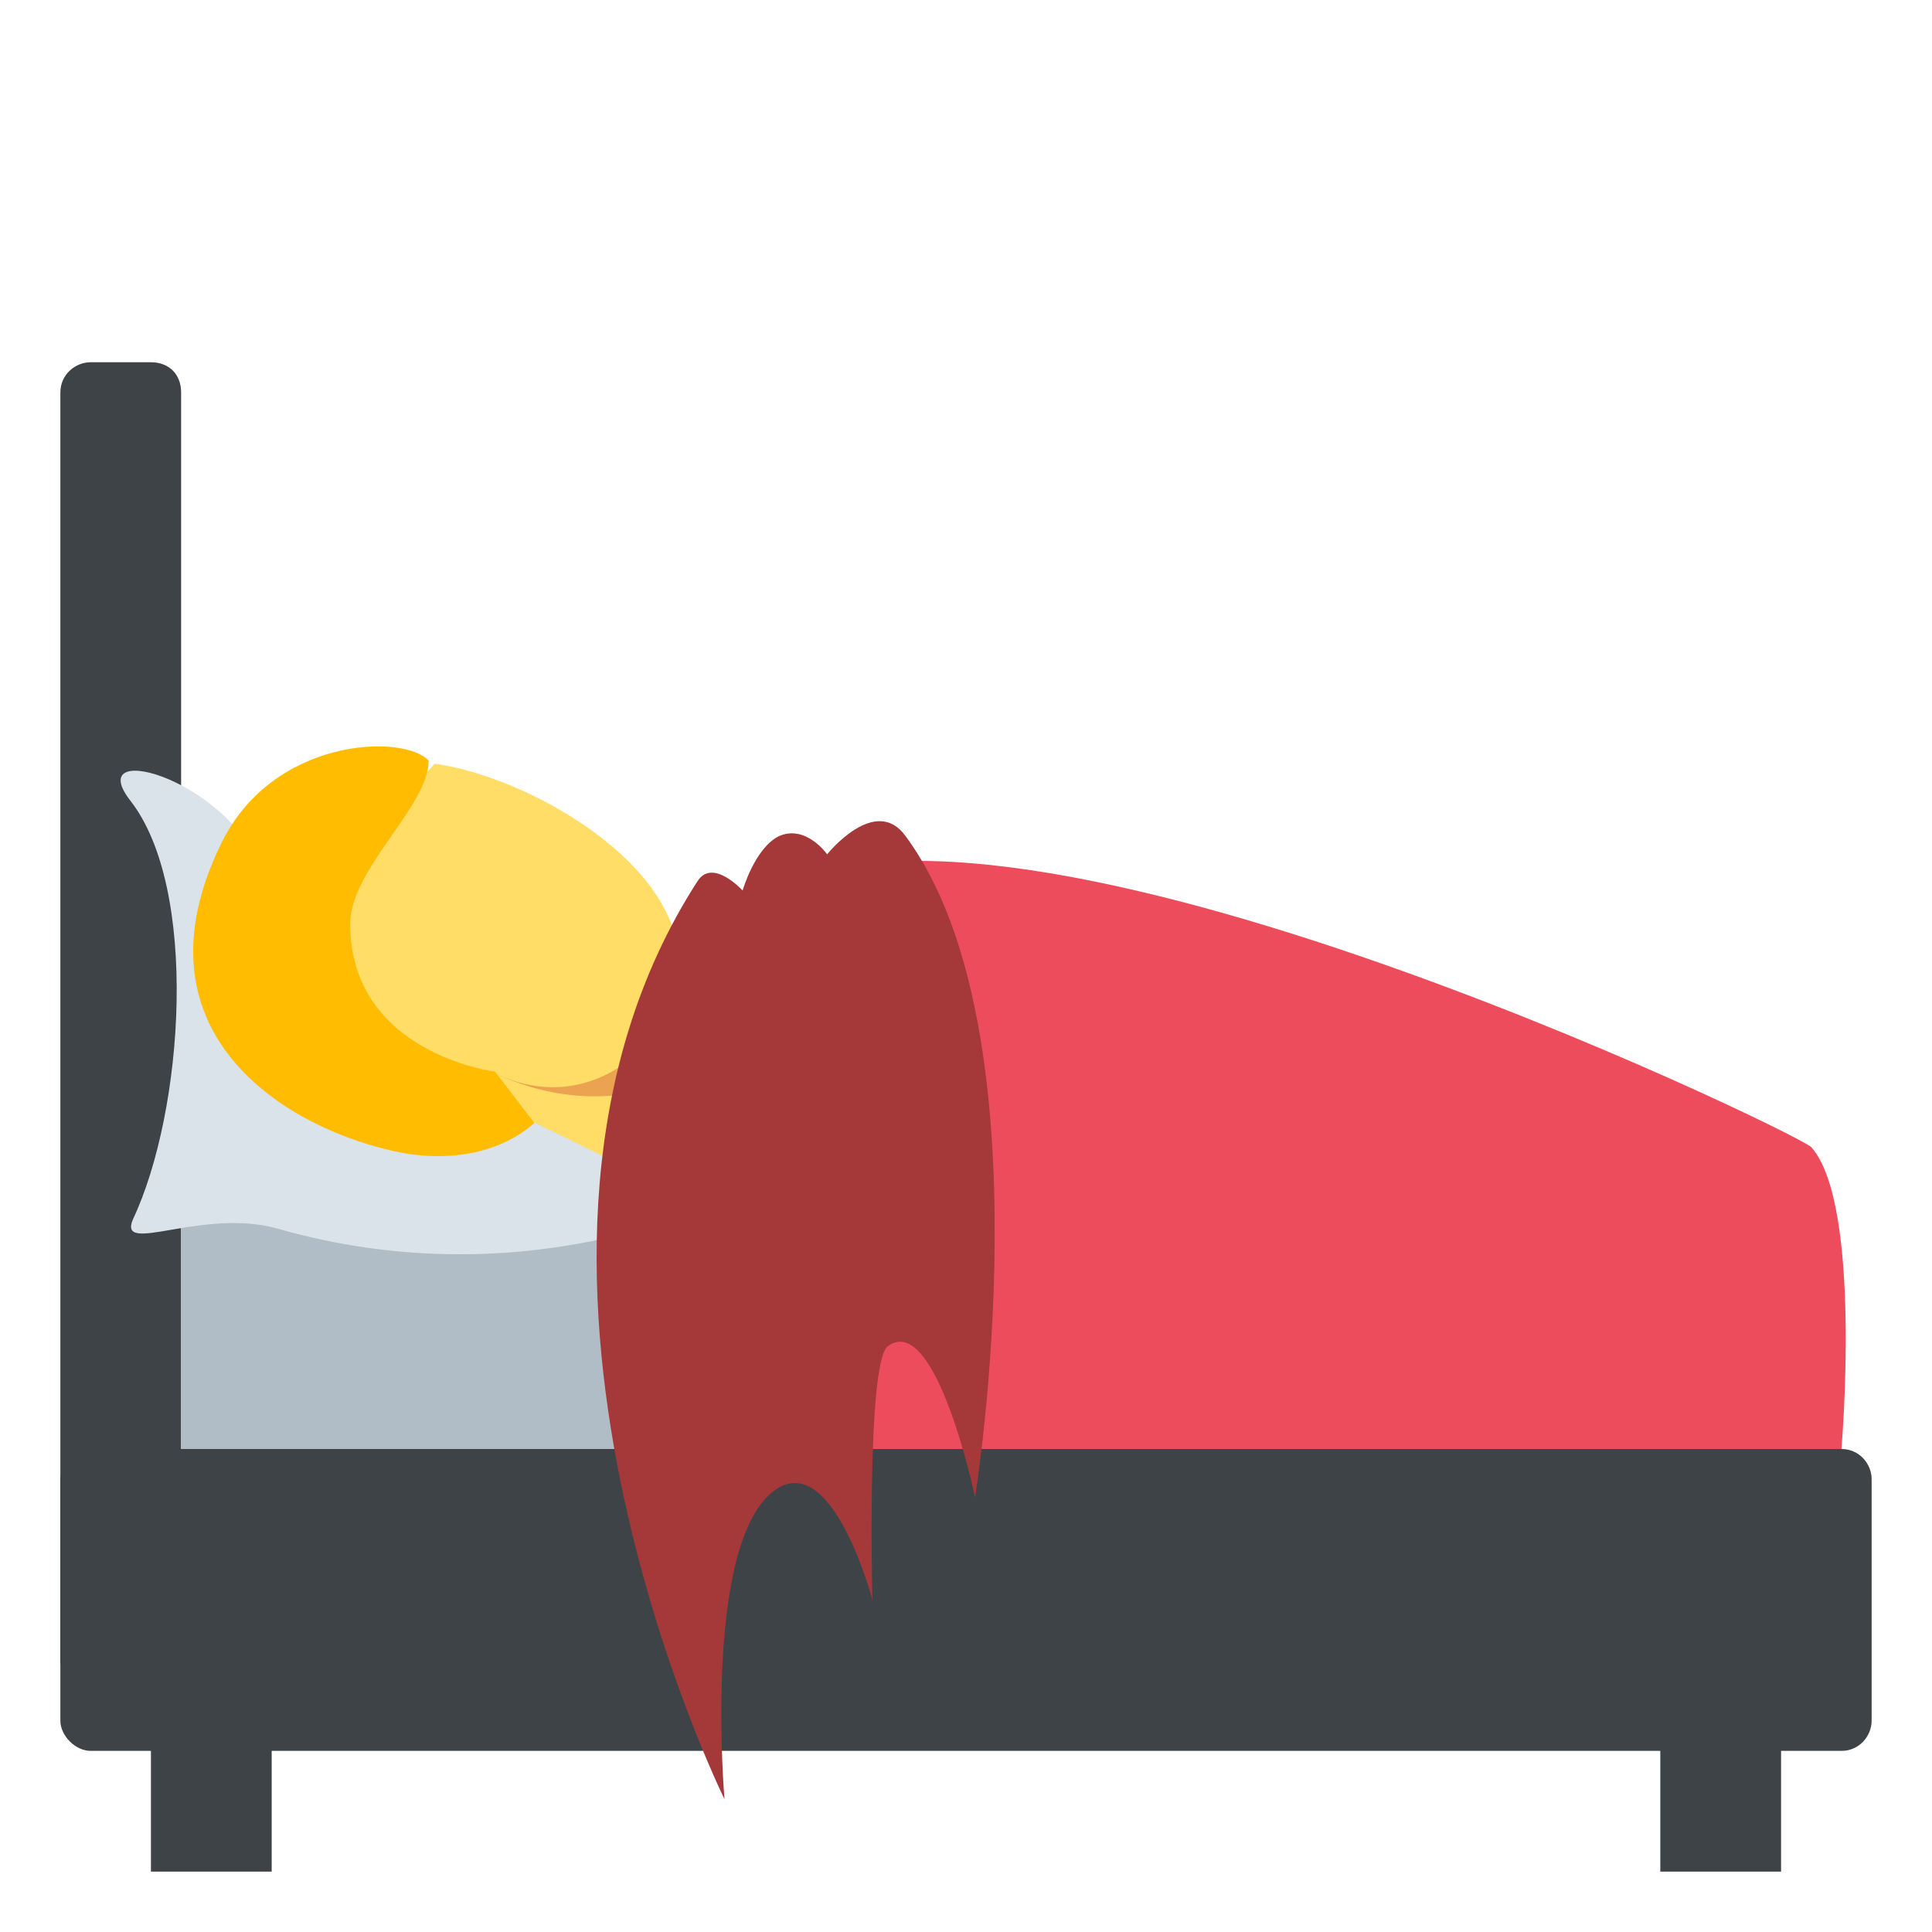
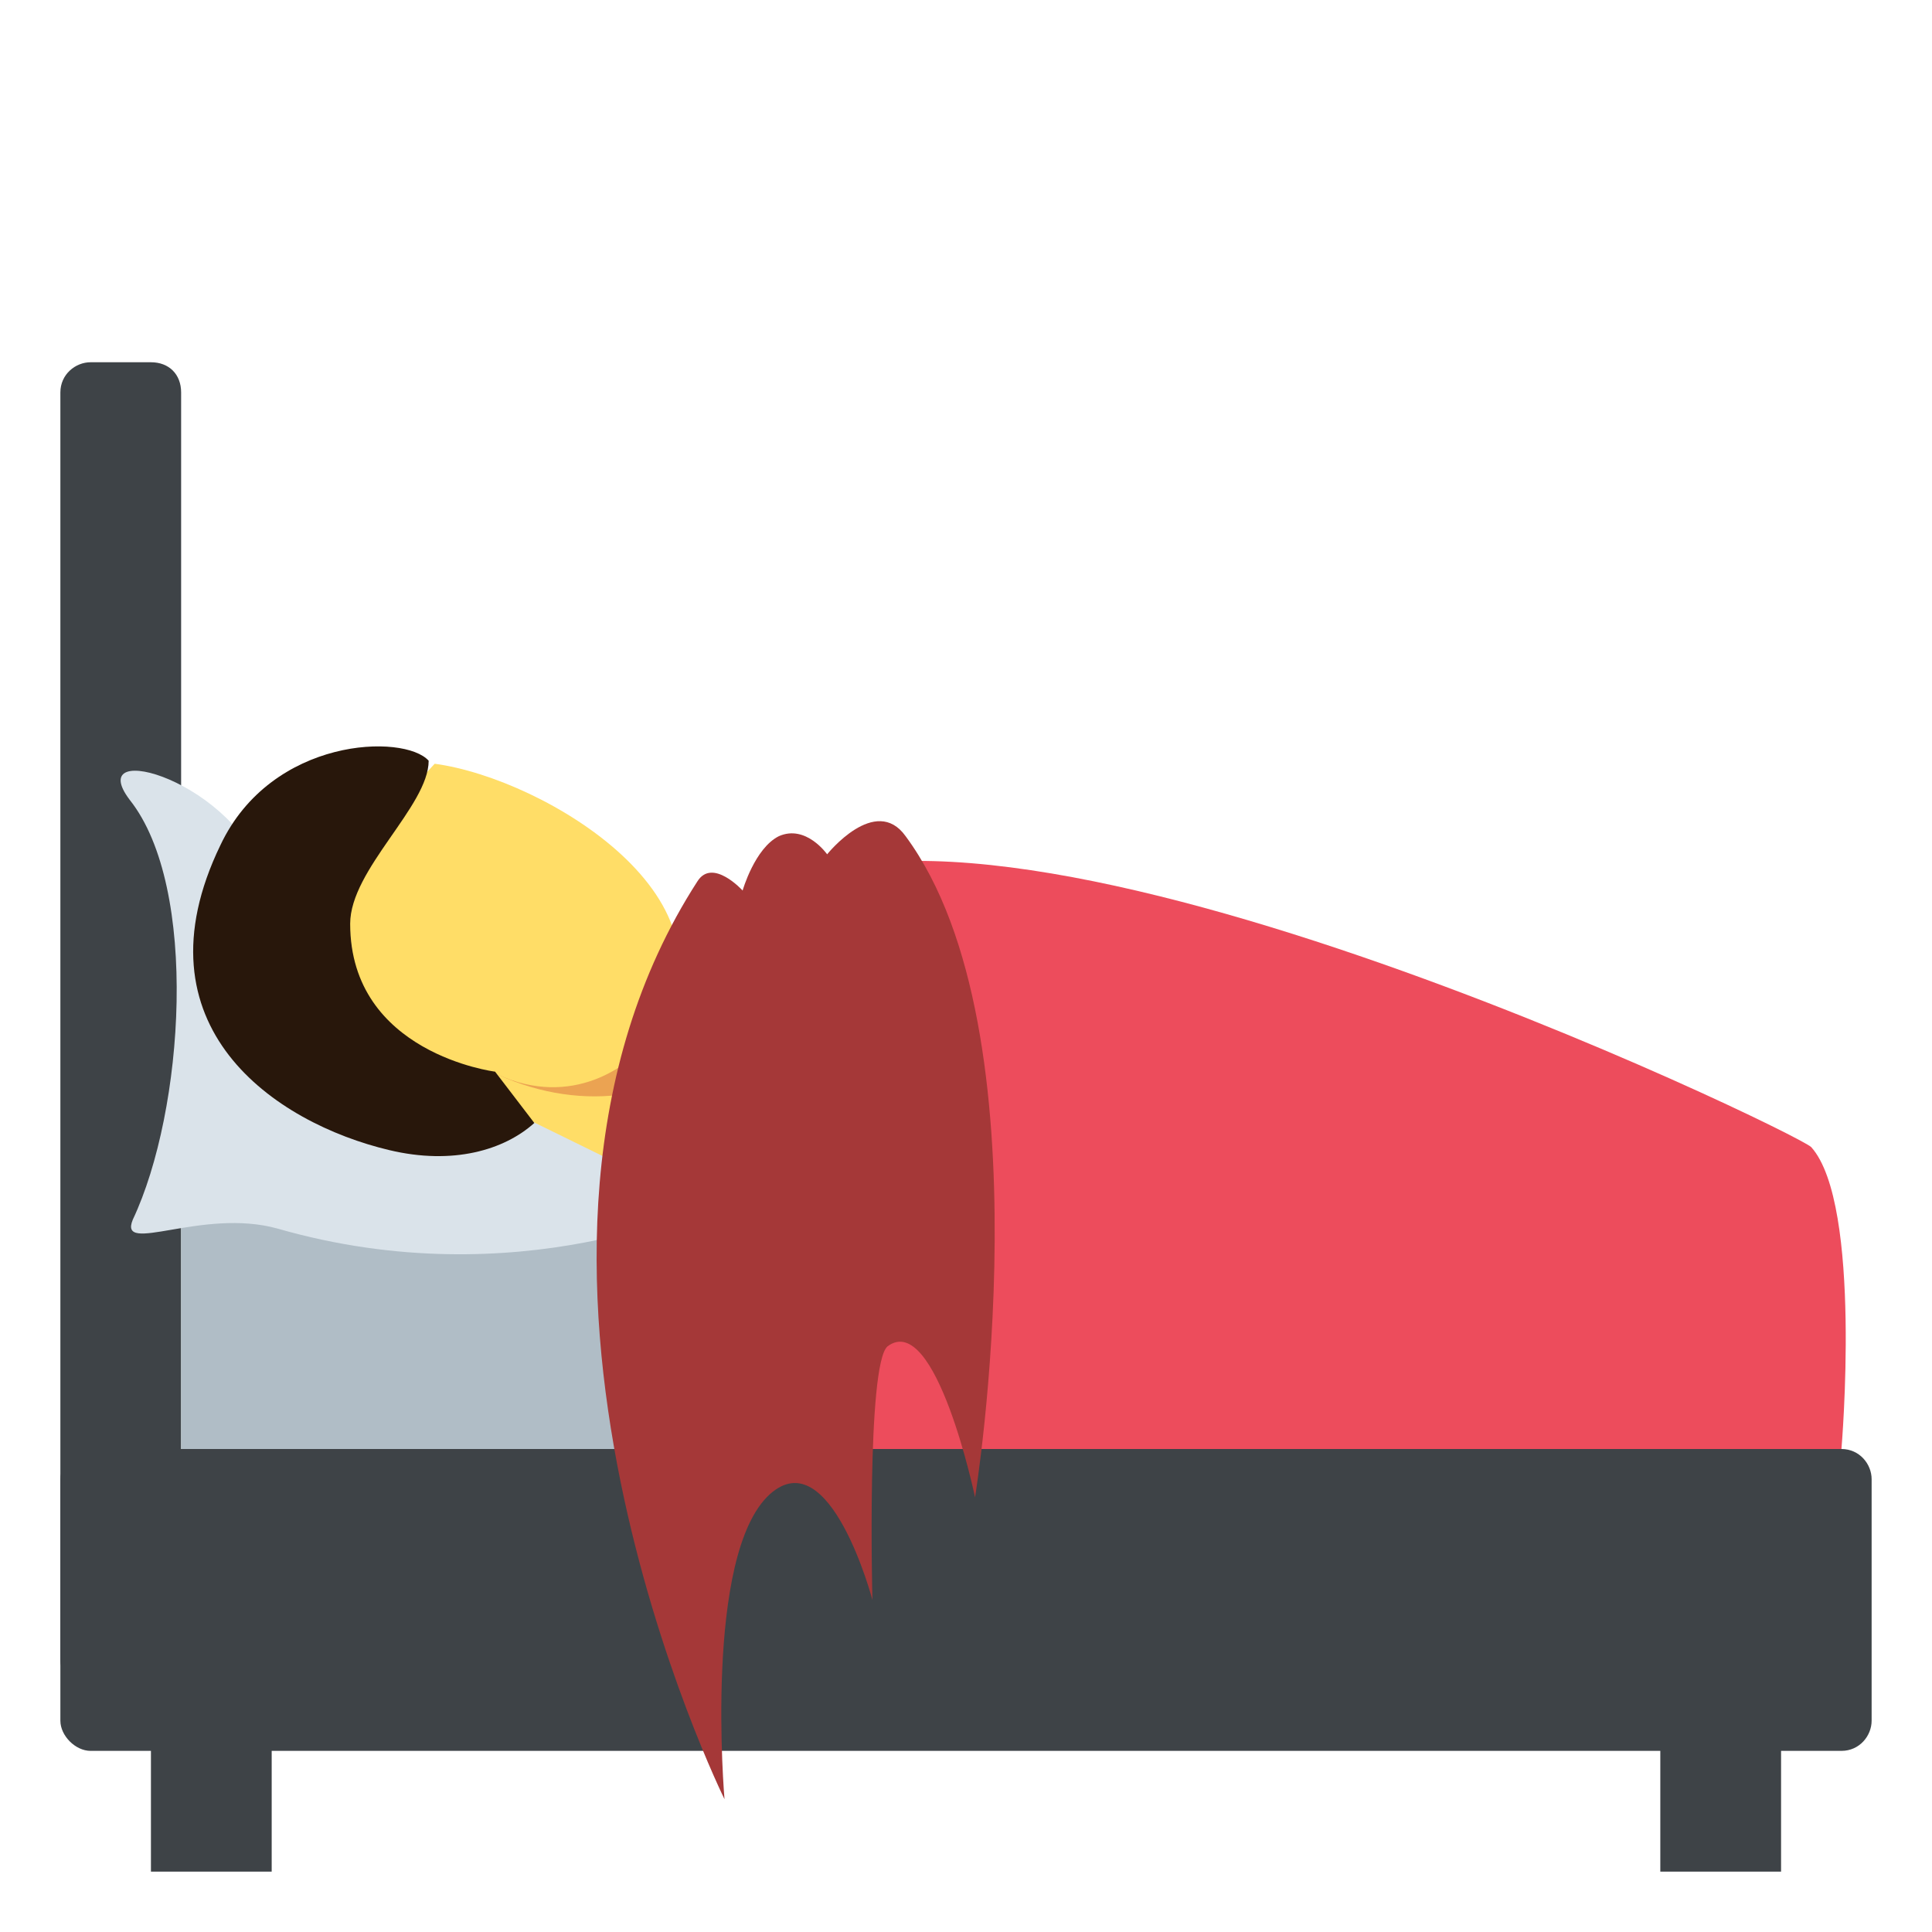
<svg xmlns="http://www.w3.org/2000/svg" viewBox="0 0 64 64" enable-background="new 0 0 64 64">
  <g fill="#3e4347">
    <path d="m6 55c0 .5-.4 1-1 1h-2c-.5 0-1-.5-1-1v-42c0-.6.5-1 1-1h2c.6 0 1 .4 1 1v42" />
    <path d="m5 55.3h4v6.7h-4z" />
    <path d="m55 55.3h4v6.7h-4z" />
    <path d="m62 49c0-.5-.4-1-1-1h-58c-.5 0-1 .5-1 1v8c0 .5.5 1 1 1h58c.6 0 1-.5 1-1v-8" />
  </g>
  <path fill="#b0bdc6" d="m6 40h20v8h-20z" />
  <path d="m23.5 39.9c0 0-6.3 3.1-14.3.8-2.5-.7-5.3.9-4.8-.3 1.7-3.6 2.2-11-.1-13.9-1.6-2.1 3.6-.6 4.5 2.7 2.7 9.8 14.7 6 14.7 10.7" fill="#dae3ea" />
  <path fill="#ffdd67" d="m16.8 35l-.7 1.4 5.3 2.6 2.2-4.6z" />
  <path d="m17.1 34c2.4 1.2 5.2-1.6 5.2-1.6-.2 2 1.3 2 1.3 2-1 2-4.3 2.5-7.1 1.2l.6-1.6" fill="#eba352" />
  <path d="m8 32.2l6.4-6.9c3.7.5 10.4 4.6 7.3 8.9-.8 1.2-2.8 2.5-5.2 1.4l-1.5 2.1-7-5.5" fill="#ffdd67" />
-   <path d="m7.3 28c-2.9 6 1.8 9.2 5.6 10.1 2.1.5 3.8 0 4.8-.9l-1.3-1.7c0 0-4.8-.6-4.8-4.9 0-1.8 2.6-3.9 2.6-5.4-.8-.9-5.2-.8-6.9 2.8" fill="#ffbc00" />
+   <path d="m7.3 28c-2.9 6 1.8 9.2 5.6 10.1 2.1.5 3.8 0 4.8-.9l-1.3-1.7c0 0-4.8-.6-4.8-4.9 0-1.8 2.6-3.9 2.6-5.4-.8-.9-5.2-.8-6.9 2.8" fill="#28170b" />
  <path d="m60 38c-.5-.5-27.8-13.7-34.9-8.1l-2 18.1h37.9c0 0 .7-8.1-1-10" fill="#ed4c5c" />
  <path d="m30 27.7c-1-1.4-2.6.6-2.6.6s-.7-1-1.6-.6c-.8.4-1.2 1.8-1.2 1.8s-1-1.1-1.5-.3c-8 12.4.9 30.4.9 30.4s-.7-8.1 1.5-10.1c2-1.8 3.4 3.5 3.4 3.5s-.2-7.8.5-8.4c1.6-1.2 2.9 5 2.9 5s2.5-15.4-2.3-21.9" fill="#a53838" />
</svg>
